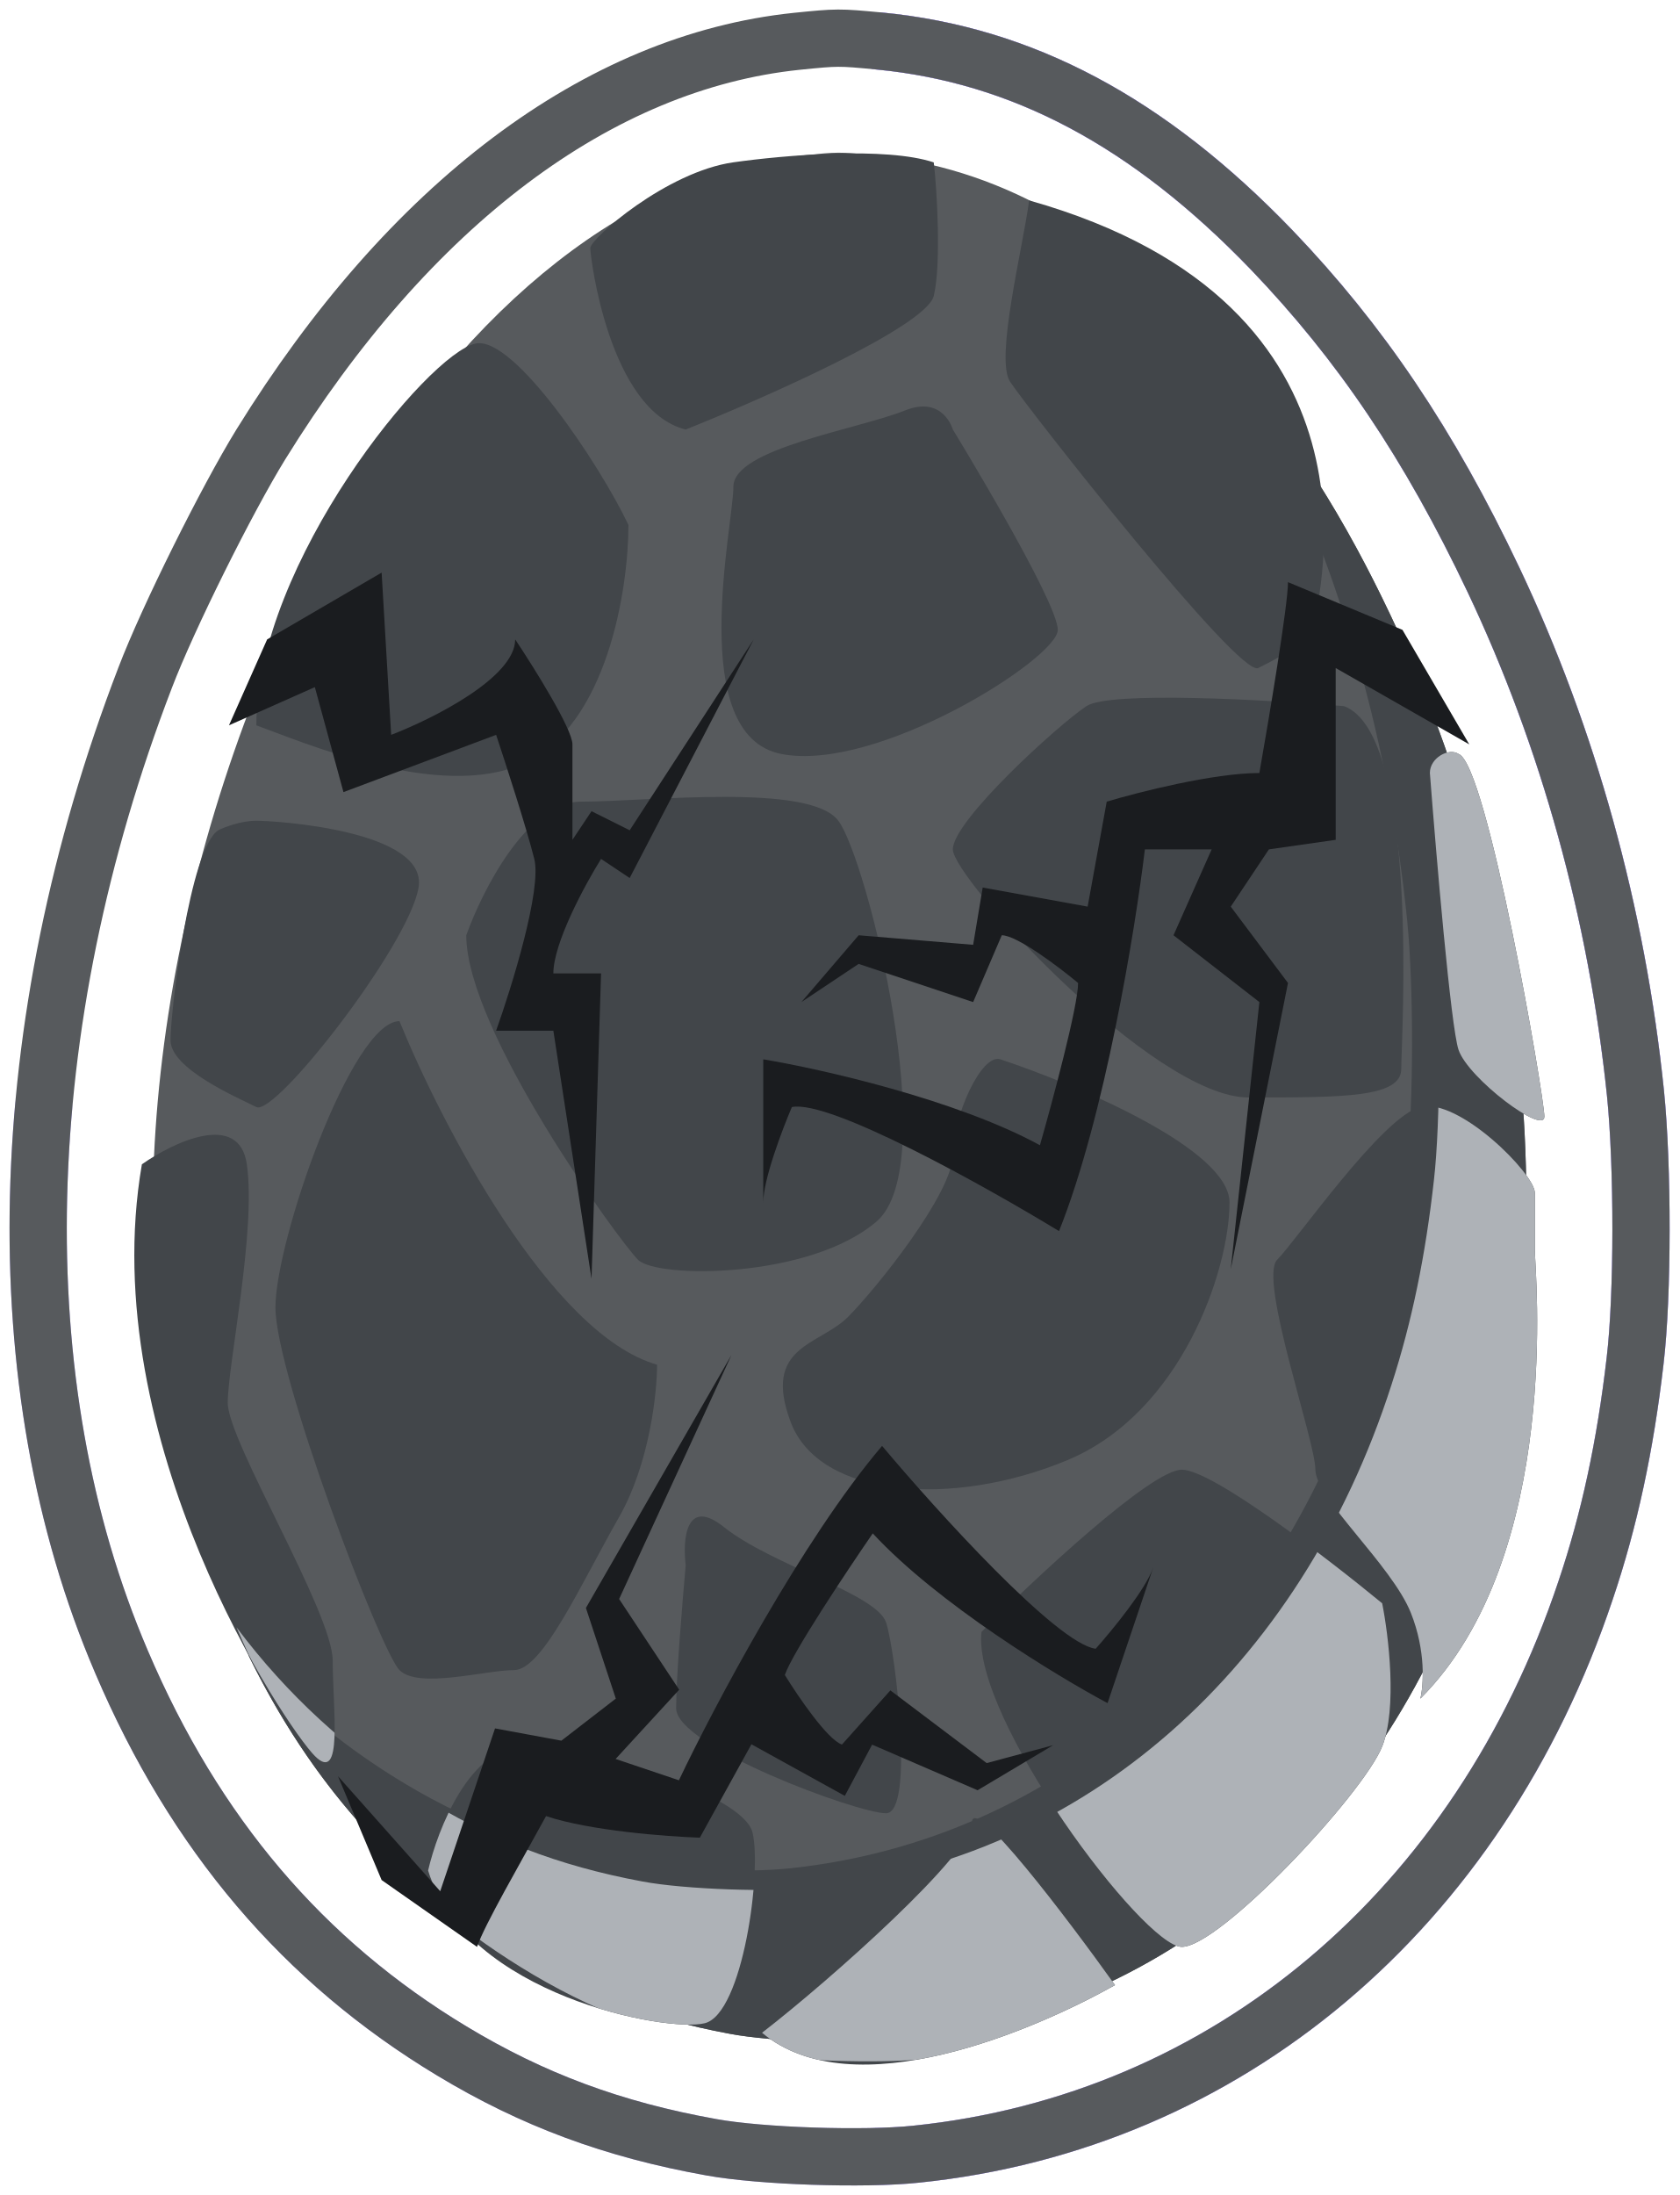
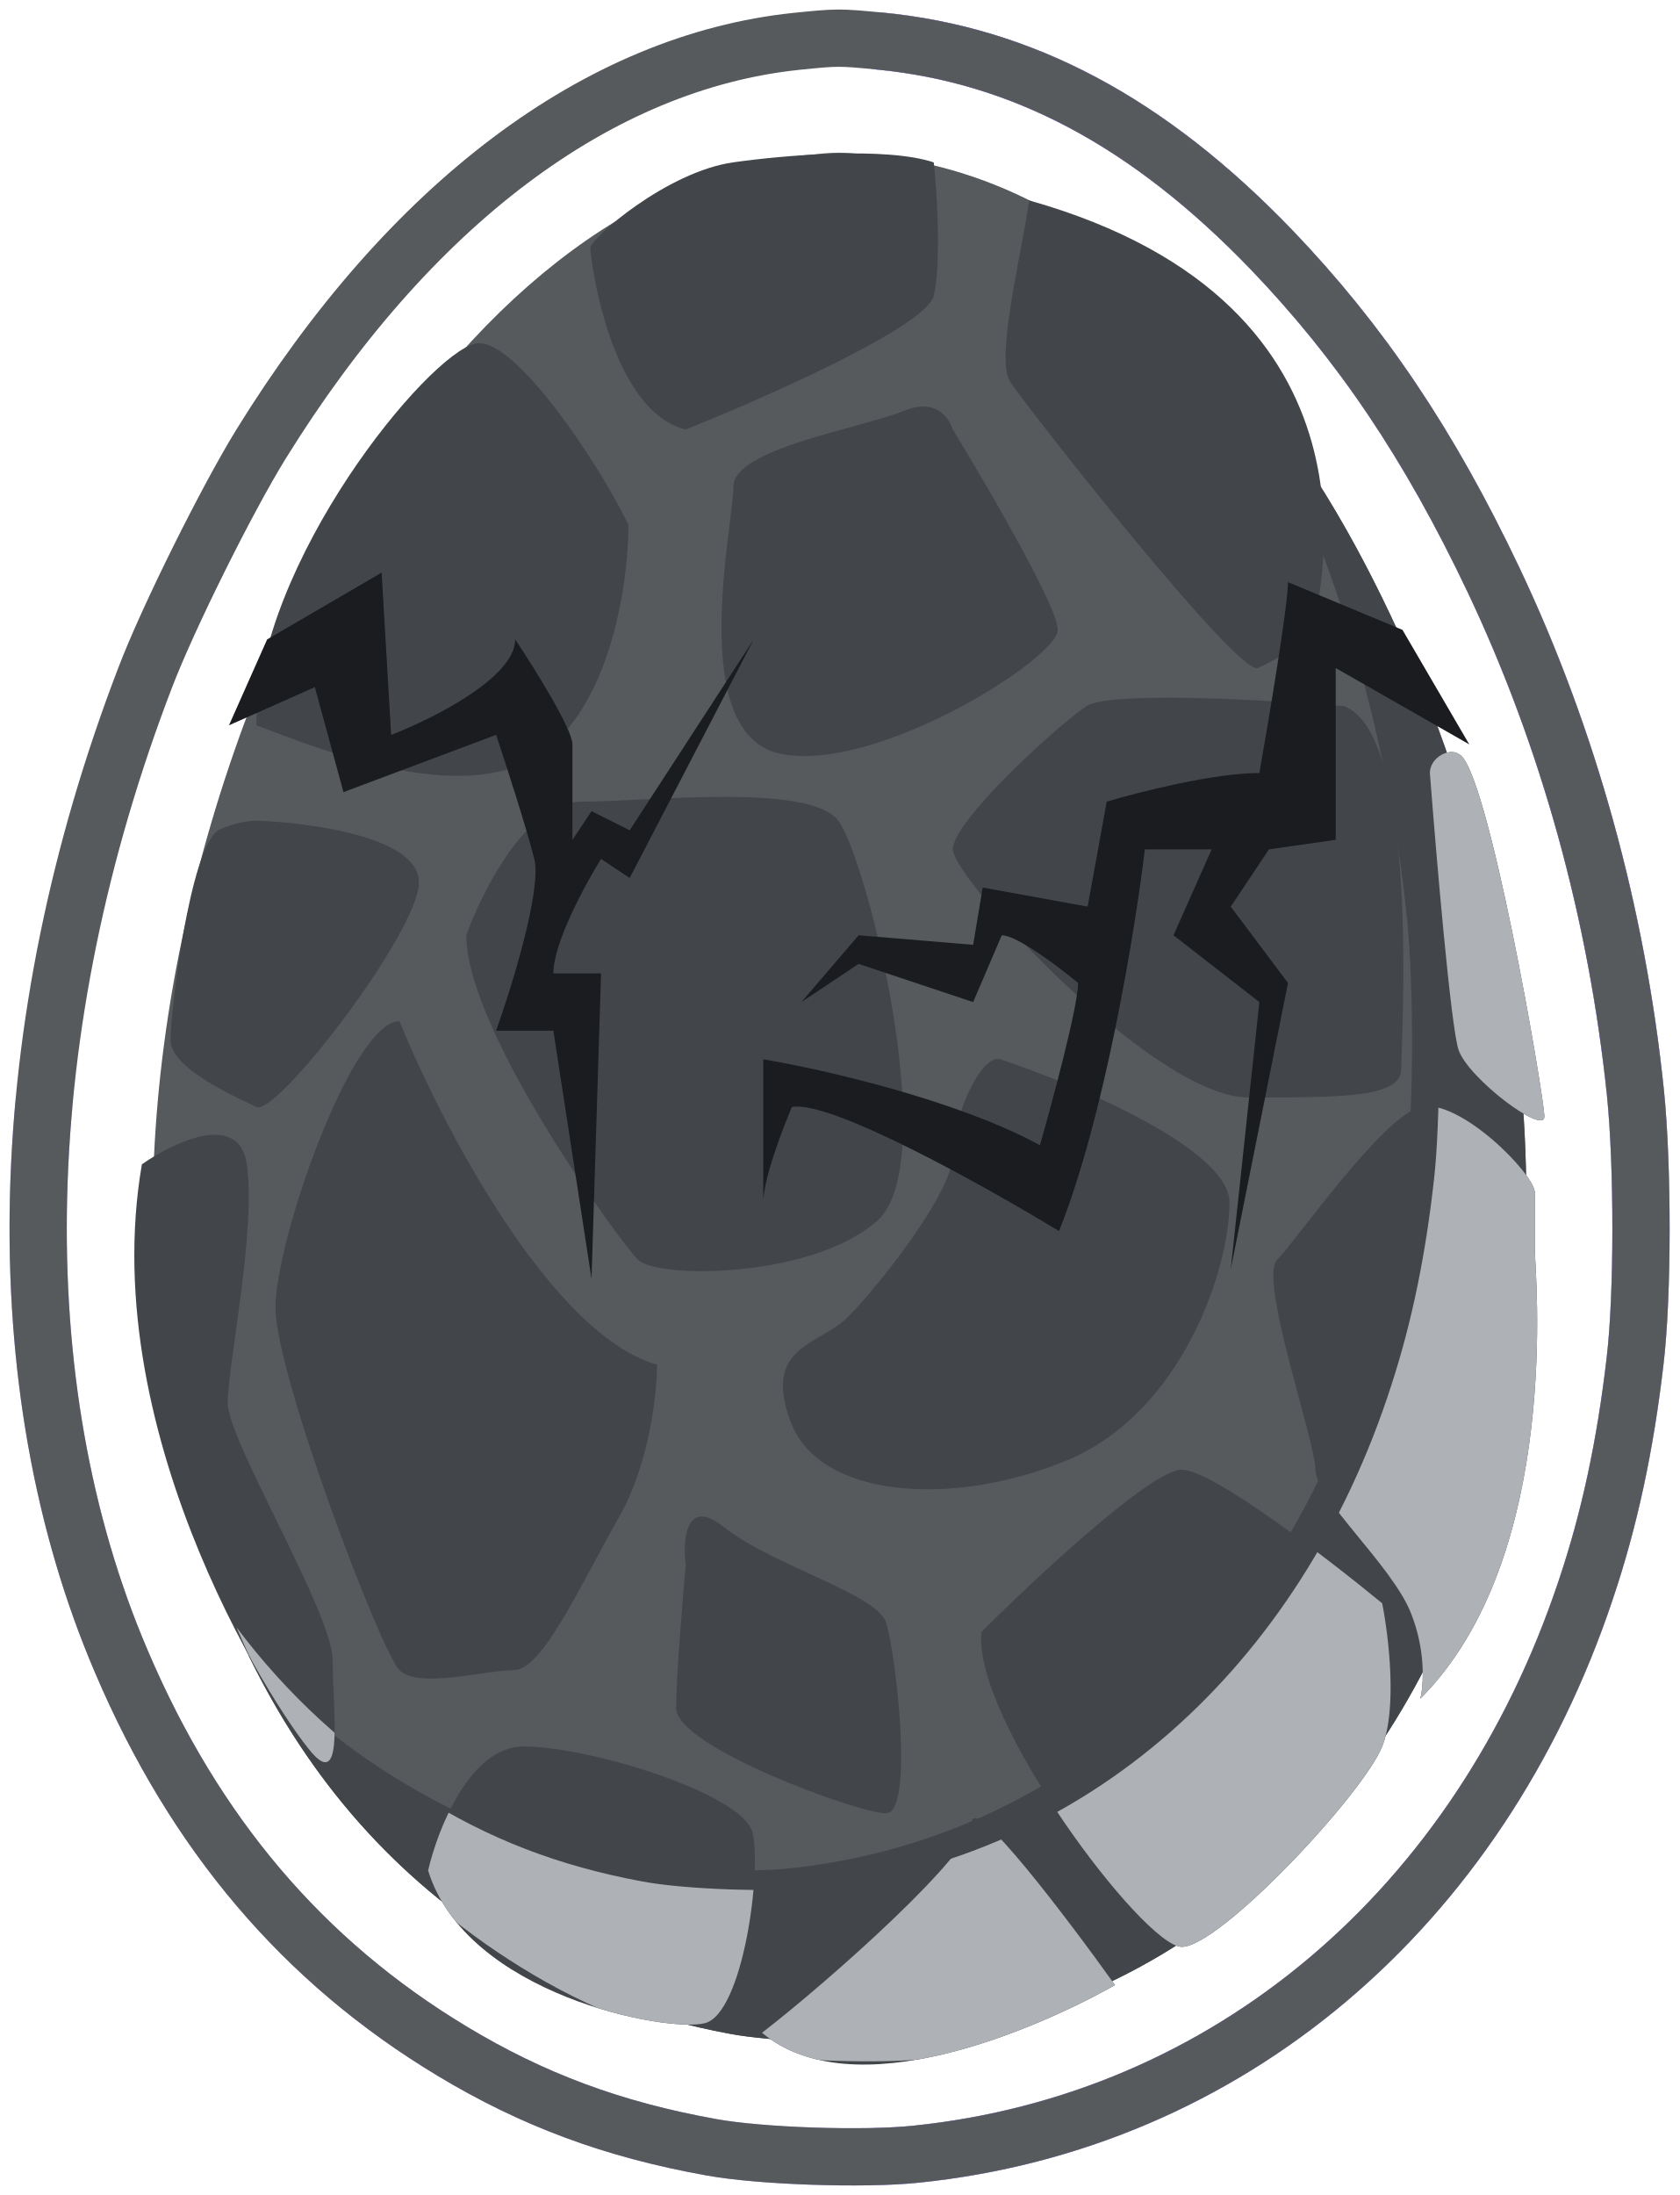
<svg xmlns="http://www.w3.org/2000/svg" width="88" height="115" viewBox="0 0 88 115" fill="none">
  <path d="M46.064 2.147C53.574 2.868 60.179 6.383 66.624 13.072C71.311 17.958 74.897 23.276 78.27 30.38C82.194 38.655 84.733 47.849 85.709 57.26C86.1 61.083 86.1 67.879 85.692 71.287C85.177 75.74 84.342 79.634 83.099 83.312C77.507 100.043 64.298 111.184 48.017 112.861C45.301 113.15 39.868 112.969 37.294 112.501C32.145 111.581 27.919 110.013 23.676 107.452C15.9 102.765 10.219 96.094 6.366 87.062C2.702 78.518 1.352 68.51 2.287 58" stroke="#BAA9FF" stroke-width="3" stroke-linecap="round" />
  <path d="M46.064 2.147C53.574 2.868 60.179 6.383 66.624 13.072C71.311 17.958 74.897 23.276 78.27 30.38C82.194 38.655 84.733 47.849 85.709 57.26C86.1 61.083 86.1 67.879 85.692 71.287C85.177 75.74 84.342 79.634 83.099 83.312C77.507 100.043 64.298 111.184 48.017 112.861C47.447 112.922 46.758 112.962 46 112.982" stroke="#BAA9FF" stroke-width="3" stroke-linecap="round" />
  <path d="M46.064 2.147C53.574 2.868 60.179 6.383 66.624 13.072C71.311 17.958 74.897 23.276 78.27 30.38C81.949 38.138 84.41 46.705 85.508 55.5" stroke="#BAA9FF" stroke-width="3" stroke-linecap="round" />
  <path d="M41.75 2.165C31.364 3.246 21.457 10.692 13.663 23.294C11.887 26.179 8.798 32.381 7.609 35.5C0.596 53.763 0.134 72.531 6.366 87.062C10.219 96.094 15.9 102.765 23.676 107.452C27.919 110.013 32.145 111.581 37.294 112.501C39.868 112.969 45.301 113.15 48.017 112.861C64.298 111.184 77.507 100.043 83.099 83.312C84.342 79.634 85.177 75.74 85.692 71.287C86.1 67.879 86.1 61.083 85.709 57.26C84.733 47.849 82.194 38.655 78.27 30.38C74.897 23.276 71.311 17.958 66.624 13.072C60.179 6.383 53.574 2.868 46.064 2.147C43.952 1.948 43.898 1.948 41.75 2.165Z" stroke="#575A5D" stroke-width="3" />
  <path d="M42.071 8.147C33.169 9.112 24.677 15.752 17.997 26.992C16.475 29.565 13.827 35.096 12.807 37.878C6.796 54.167 6.401 70.906 11.742 83.866C15.044 91.922 19.914 97.871 26.58 102.052C30.217 104.336 33.839 105.734 38.252 106.555C40.458 106.973 45.115 107.133 47.443 106.876C61.398 105.381 72.72 95.443 77.514 80.522C78.579 77.241 79.294 73.768 79.736 69.796C80.086 66.757 80.086 60.695 79.751 57.286C78.914 48.893 76.738 40.692 73.374 33.312C70.483 26.976 67.409 22.233 63.392 17.875C57.867 11.909 52.206 8.774 45.769 8.131C43.958 7.954 43.913 7.954 42.071 8.147Z" fill="#575A5D" />
  <path fill-rule="evenodd" clip-rule="evenodd" d="M13.023 86.725C15.229 89.174 17.742 91.275 20.581 93.056C24.218 95.339 27.84 96.738 32.253 97.558C34.459 97.976 39.116 98.137 41.444 97.88C55.399 96.385 66.721 86.447 71.515 71.525C72.58 68.245 73.295 64.772 73.737 60.8C74.087 57.761 74.087 51.699 73.752 48.29C72.915 39.897 70.739 31.696 67.376 24.315C66.677 22.784 65.968 21.346 65.237 19.984C68.381 23.779 70.942 27.982 73.375 33.312C76.738 40.692 78.914 48.893 79.751 57.287C80.086 60.696 80.086 66.758 79.736 69.797C79.294 73.768 78.579 77.242 77.514 80.522C72.72 95.444 61.398 105.381 47.444 106.876C45.115 107.134 40.459 106.973 38.252 106.555C33.839 105.735 30.217 104.336 26.58 102.052C20.729 98.382 16.262 93.35 13.023 86.725Z" fill="#42464A" />
  <path d="M50.935 95.504C50.935 97.104 43.602 103.667 39.935 106.5C44.736 110.503 54.269 106.338 58.435 104.004C55.935 100.504 50.935 93.904 50.935 95.504Z" fill="#42464A" />
  <path d="M37.936 80.003C35.936 78.403 35.769 80.67 35.936 82.003C35.769 83.836 35.435 87.9 35.435 89.5C35.435 91.5 44.935 95 46.435 95C47.935 95 46.935 86.5 46.435 85C45.935 83.5 40.436 82.003 37.936 80.003Z" fill="#42464A" />
  <path d="M12.936 60.999C12.536 58.199 9.103 59.833 7.436 60.999C4.936 75.498 15 90.5 16.5 92C18 93.5 17.436 89.5 17.436 87C17.436 84.5 11.936 75.5 11.936 73.5C11.936 71.5 13.436 64.499 12.936 60.999Z" fill="#42464A" />
  <path d="M27.436 91.5C24.636 91.5 22.936 95.833 22.436 98C24.436 104.5 34.935 106.5 36.935 106C38.935 105.5 39.935 98 39.435 96C38.935 94 30.936 91.5 27.436 91.5Z" fill="#42464A" />
  <path d="M24.936 17.997C26.936 17.597 31.435 24.337 32.935 27.503C32.935 30.836 31.835 38 27.436 40C23.036 42 15.769 38.837 13.435 38.003C13.435 29.503 22.436 18.497 24.936 17.997Z" fill="#42464A" />
  <path d="M48.935 15.504C48.535 17.104 40.102 20.837 35.935 22.504C31.936 21.507 30.936 13.5 30.936 13C30.936 12.5 34.935 8.999 38.435 8.504C41.092 8.128 46.435 7.675 48.935 8.508C49.102 9.841 49.336 13.904 48.935 15.504Z" fill="#42464A" />
  <path d="M52.936 20C52.136 18.8 53.602 13 53.935 10.5C73.435 16 68.936 31.5 68.936 32.5C68.936 33.5 66.936 34.5 65.936 35C64.936 35.5 53.936 21.5 52.936 20Z" fill="#42464A" />
  <path d="M47.435 21.502C49.435 20.702 49.935 22.502 49.935 22.502C49.935 22.502 55.435 31.5 55.435 33C55.435 34.5 45.935 40.5 40.935 39.5C35.935 38.5 38.435 27.5 38.435 25.5C38.435 23.5 44.935 22.502 47.435 21.502Z" fill="#42464A" />
  <path d="M56.935 36.996C58.136 36.196 66.436 36.663 70.436 36.996C74.436 38.493 73.436 54.5 73.436 56C73.436 57.5 70.436 57.5 65.436 57.5C60.435 57.5 49.935 46 49.935 44.5C49.935 43 55.435 37.996 56.935 36.996Z" fill="#42464A" />
  <path d="M13.435 43C12.636 43 11.769 43.333 11.435 43.5C9.936 44.5 8.936 53 8.936 54.5C8.936 56 12.435 57.5 13.435 58C14.435 58.5 21.436 49.5 21.936 46.5C22.436 43.5 14.435 43 13.435 43Z" fill="#42464A" />
  <path d="M30.436 42C27.636 42 25.269 46.667 24.436 49C24.436 54 32.435 65 33.435 66C34.435 67 42.435 67 45.935 64C49.435 61 45.435 45 43.935 43C42.435 41 33.935 42 30.436 42Z" fill="#42464A" />
  <path d="M64.436 63.002C64.436 60.202 56.436 56.835 52.436 55.502C51.437 55.155 49.935 58.502 49.935 60.502C49.935 62.502 45.936 67.501 44.436 69.001C42.936 70.501 39.936 70.501 41.436 74.501C42.936 78.501 49.936 79.001 55.936 76.501C61.936 74.001 64.436 66.501 64.436 63.002Z" fill="#42464A" />
  <path d="M76.436 54.997C76.035 53.797 75.269 44.83 74.936 40.497C74.936 39.697 75.936 39.166 76.436 39.5C77.936 40 80.936 57.497 80.936 58.497C80.936 59.497 76.936 56.497 76.436 54.997Z" fill="#42464A" />
  <path d="M73.936 84.496C74.737 86.496 74.603 88.329 74.436 88.996C81.936 81.492 80.436 66.5 80.436 65.5V62.496C80.436 61.496 76.436 57.496 74.436 57.996C72.438 58.496 67.936 64.996 66.936 65.996C65.936 66.996 68.936 75.496 68.936 76.996C68.936 78.496 72.936 81.996 73.936 84.496Z" fill="#42464A" />
  <path d="M61.936 77C60.336 77 54.269 82.667 51.436 85.5C50.936 90 59.936 102 61.936 102C63.936 102 71.436 94 72.436 91.5C73.236 89.5 72.769 85.667 72.436 84C69.603 81.667 63.536 77 61.936 77Z" fill="#42464A" />
  <path d="M34.435 71.5C28.835 69.9 23.102 58.833 20.936 53.5C18.436 53.5 14.435 65 14.435 68.5C14.435 72 19.936 86.5 20.936 87.5C21.936 88.5 25.436 87.5 26.936 87.5C28.436 87.5 30.436 83 32.435 79.5C34.035 76.7 34.435 73 34.435 71.5Z" fill="#42464A" />
-   <mask id="mask0_1142_65635" style="mask-type:alpha" maskUnits="userSpaceOnUse" x="7" y="8" width="74" height="101">
+   <mask id="mask0_1142_65595" style="mask-type:alpha" maskUnits="userSpaceOnUse" x="7" y="8" width="74" height="101">
    <path d="M50.936 95.504C50.936 97.104 43.602 103.667 39.936 106.5C44.736 110.503 54.269 106.338 58.436 104.004C55.936 100.504 50.936 93.904 50.936 95.504Z" fill="#42464A" />
    <path d="M37.936 80.004C35.936 78.404 35.769 80.67 35.936 82.004C35.769 83.836 35.436 87.9 35.436 89.5C35.436 91.5 44.936 95 46.436 95C47.936 95 46.936 86.5 46.436 85C45.936 83.5 40.436 82.004 37.936 80.004Z" fill="#42464A" />
    <path d="M12.936 60.999C12.536 58.199 9.103 59.833 7.436 60.999C4.936 75.499 15 90.5 16.5 92C18 93.5 17.436 89.5 17.436 87C17.436 84.5 11.936 75.5 11.936 73.5C11.936 71.5 13.436 64.499 12.936 60.999Z" fill="#42464A" />
    <path d="M27.436 91.5C24.636 91.5 22.936 95.834 22.436 98C24.436 104.5 34.936 106.5 36.936 106C38.936 105.5 39.936 98 39.436 96C38.936 94 30.936 91.5 27.436 91.5Z" fill="#42464A" />
    <path d="M24.936 17.997C26.936 17.597 31.435 24.336 32.935 27.503C32.935 30.835 31.835 38 27.436 40C23.036 42 15.769 38.837 13.435 38.003C13.435 29.503 22.436 18.497 24.936 17.997Z" fill="#42464A" />
    <path d="M48.936 15.504C48.536 17.104 40.102 20.837 35.936 22.504C31.936 21.507 30.936 13.5 30.936 13C30.936 12.5 34.936 8.999 38.436 8.504C41.092 8.128 46.436 7.675 48.936 8.508C49.102 9.841 49.336 13.904 48.936 15.504Z" fill="#42464A" />
    <path d="M47.436 21.502C49.436 20.702 49.936 22.502 49.936 22.502C49.936 22.502 55.436 31.5 55.436 33C55.436 34.5 45.936 40.5 40.936 39.5C35.936 38.5 38.436 27.5 38.436 25.5C38.436 23.5 44.936 22.502 47.436 21.502Z" fill="#42464A" />
    <path d="M56.936 36.997C58.136 36.197 66.436 36.663 70.436 36.997C74.436 38.493 73.436 54.5 73.436 56C73.436 57.5 70.436 57.5 65.436 57.5C60.436 57.5 49.936 46 49.936 44.5C49.936 43 55.436 37.997 56.936 36.997Z" fill="#42464A" />
    <path d="M13.436 43C12.636 43 11.769 43.334 11.436 43.5C9.936 44.5 8.936 53 8.936 54.5C8.936 56 12.436 57.5 13.436 58C14.436 58.5 21.436 49.5 21.936 46.5C22.436 43.5 14.436 43 13.436 43Z" fill="#42464A" />
    <path d="M30.436 42C27.636 42 25.269 46.667 24.436 49C24.436 54 32.436 65 33.436 66C34.436 67 42.436 67 45.936 64C49.436 61 45.436 45 43.936 43C42.436 41 33.936 42 30.436 42Z" fill="#42464A" />
    <path d="M64.436 63.002C64.436 60.202 56.436 56.835 52.436 55.502C51.437 55.155 49.936 58.502 49.936 60.502C49.936 62.502 45.936 67.502 44.436 69.002C42.936 70.502 39.936 70.502 41.436 74.502C42.936 78.502 49.936 79.002 55.936 76.502C61.936 74.002 64.436 66.502 64.436 63.002Z" fill="#42464A" />
    <path d="M76.436 54.997C76.036 53.797 75.269 44.83 74.936 40.497C74.936 39.697 75.936 39.166 76.436 39.499C77.936 39.999 80.936 57.497 80.936 58.497C80.936 59.497 76.936 56.497 76.436 54.997Z" fill="#42464A" />
    <path d="M73.937 84.496C74.737 86.496 74.603 88.33 74.437 88.996C81.937 81.493 80.436 66.5 80.436 65.5V62.496C80.436 61.496 76.436 57.496 74.437 57.996C72.438 58.496 67.937 64.996 66.937 65.996C65.937 66.996 68.937 75.496 68.937 76.996C68.937 78.496 72.937 81.996 73.937 84.496Z" fill="#42464A" />
    <path d="M61.936 77C60.336 77 54.27 82.667 51.436 85.5C50.936 90 59.936 102 61.936 102C63.936 102 71.436 94 72.436 91.5C73.236 89.5 72.769 85.667 72.436 84C69.603 81.667 63.536 77 61.936 77Z" fill="#42464A" />
    <path d="M34.436 71.5C28.836 69.9 23.102 58.834 20.936 53.5C18.436 53.5 14.436 65 14.436 68.5C14.436 72 19.936 86.5 20.936 87.5C21.936 88.5 25.436 87.5 26.936 87.5C28.436 87.5 30.436 83 32.436 79.5C34.036 76.7 34.436 73 34.436 71.5Z" fill="#42464A" />
  </mask>
-   <g mask="url(#mask0_1142_65635)">
+   <g mask="url(#mask0_1142_65595)">
    <g style="mix-blend-mode:multiply">
      <path fill-rule="evenodd" clip-rule="evenodd" d="M12.396 85.26C15.052 88.799 18.237 91.716 21.993 94.071C25.63 96.355 29.252 97.754 33.665 98.574C35.871 98.992 40.528 99.153 42.856 98.895C56.811 97.4 68.133 87.463 72.927 72.541C73.992 69.26 74.707 65.787 75.149 61.816C75.499 58.776 75.499 52.715 75.164 49.306C74.327 40.912 72.151 32.711 68.788 25.331C68.185 24.01 67.574 22.758 66.948 21.564C69.918 25.207 72.377 29.251 74.718 34.31C78.127 41.69 80.334 49.891 81.182 58.284C81.522 61.693 81.522 67.755 81.167 70.794C80.719 74.766 79.994 78.239 78.914 81.52C74.054 96.442 62.575 106.379 48.426 107.874C46.066 108.131 41.344 107.971 39.107 107.553C34.632 106.733 30.96 105.334 27.273 103.05C20.626 98.938 15.74 93.115 12.396 85.26Z" fill="#AEB2B7" />
    </g>
  </g>
  <path d="M14 33.5L12 38L16.5 36L18 41.5L26 38.5C26.5 40 27.6 43.4 28 45C28.4 46.6 26.833 51.667 26 54H29L31 67L31.5 51H29C29 49.4 30.667 46.333 31.5 45L33 46L39.5 33.5L33 43.5L31 42.5L30 44V39C30 38.2 28 35 27 33.5C27 35.5 22.667 37.667 20.5 38.5L20 30L14 33.5Z" fill="#1A1C1F" />
  <path d="M77 39L73.5 33L67.5 30.5C67.5 31.7 66.5 37.667 66 40.5C63.6 40.5 59.667 41.5 58 42L57 47.5L51.5 46.5L51 49.5L45 49L42 52.5L45 50.5L51 52.5L52.5 49C53.3 49 55.5 50.667 56.5 51.5C56.5 52.7 55.167 57.667 54.5 60C50.1 57.6 43 56 40 55.5V63C40 61.8 41 59.167 41.5 58C43.5 57.6 51.667 62.167 55.5 64.5C57.9 58.5 59.5 48.667 60 44.5H63.5L61.5 49L66 52.5L64.5 66.5L67.5 51.5L64.5 47.5L66.5 44.5L70 44V35L77 39Z" fill="#1A1C1F" />
-   <path d="M17.713 93.059L20 98.5L25 102C25.383 100.863 27.239 97.673 28.617 95.148C30.892 95.914 34.938 96.221 36.677 96.279L39.38 91.386L44.274 94.089L45.705 91.405L51.232 93.794L55.192 91.434L51.71 92.372L46.662 88.562L44.124 91.4C43.365 91.145 41.812 88.864 41.131 87.755C41.514 86.617 44.362 82.336 45.739 80.337C49.143 84.016 55.361 87.798 58.044 89.229L60.438 82.121C60.055 83.259 58.267 85.435 57.421 86.381C55.398 86.122 49.115 79.188 46.227 75.753C42.038 80.674 37.383 89.482 35.58 93.272L32.263 92.155L35.594 88.528L32.447 83.775L38.336 70.986L30.706 84.244L32.273 88.993L29.42 91.197L25.943 90.554L23.071 99.084L17.713 93.059Z" fill="#1A1C1F" />
</svg>
